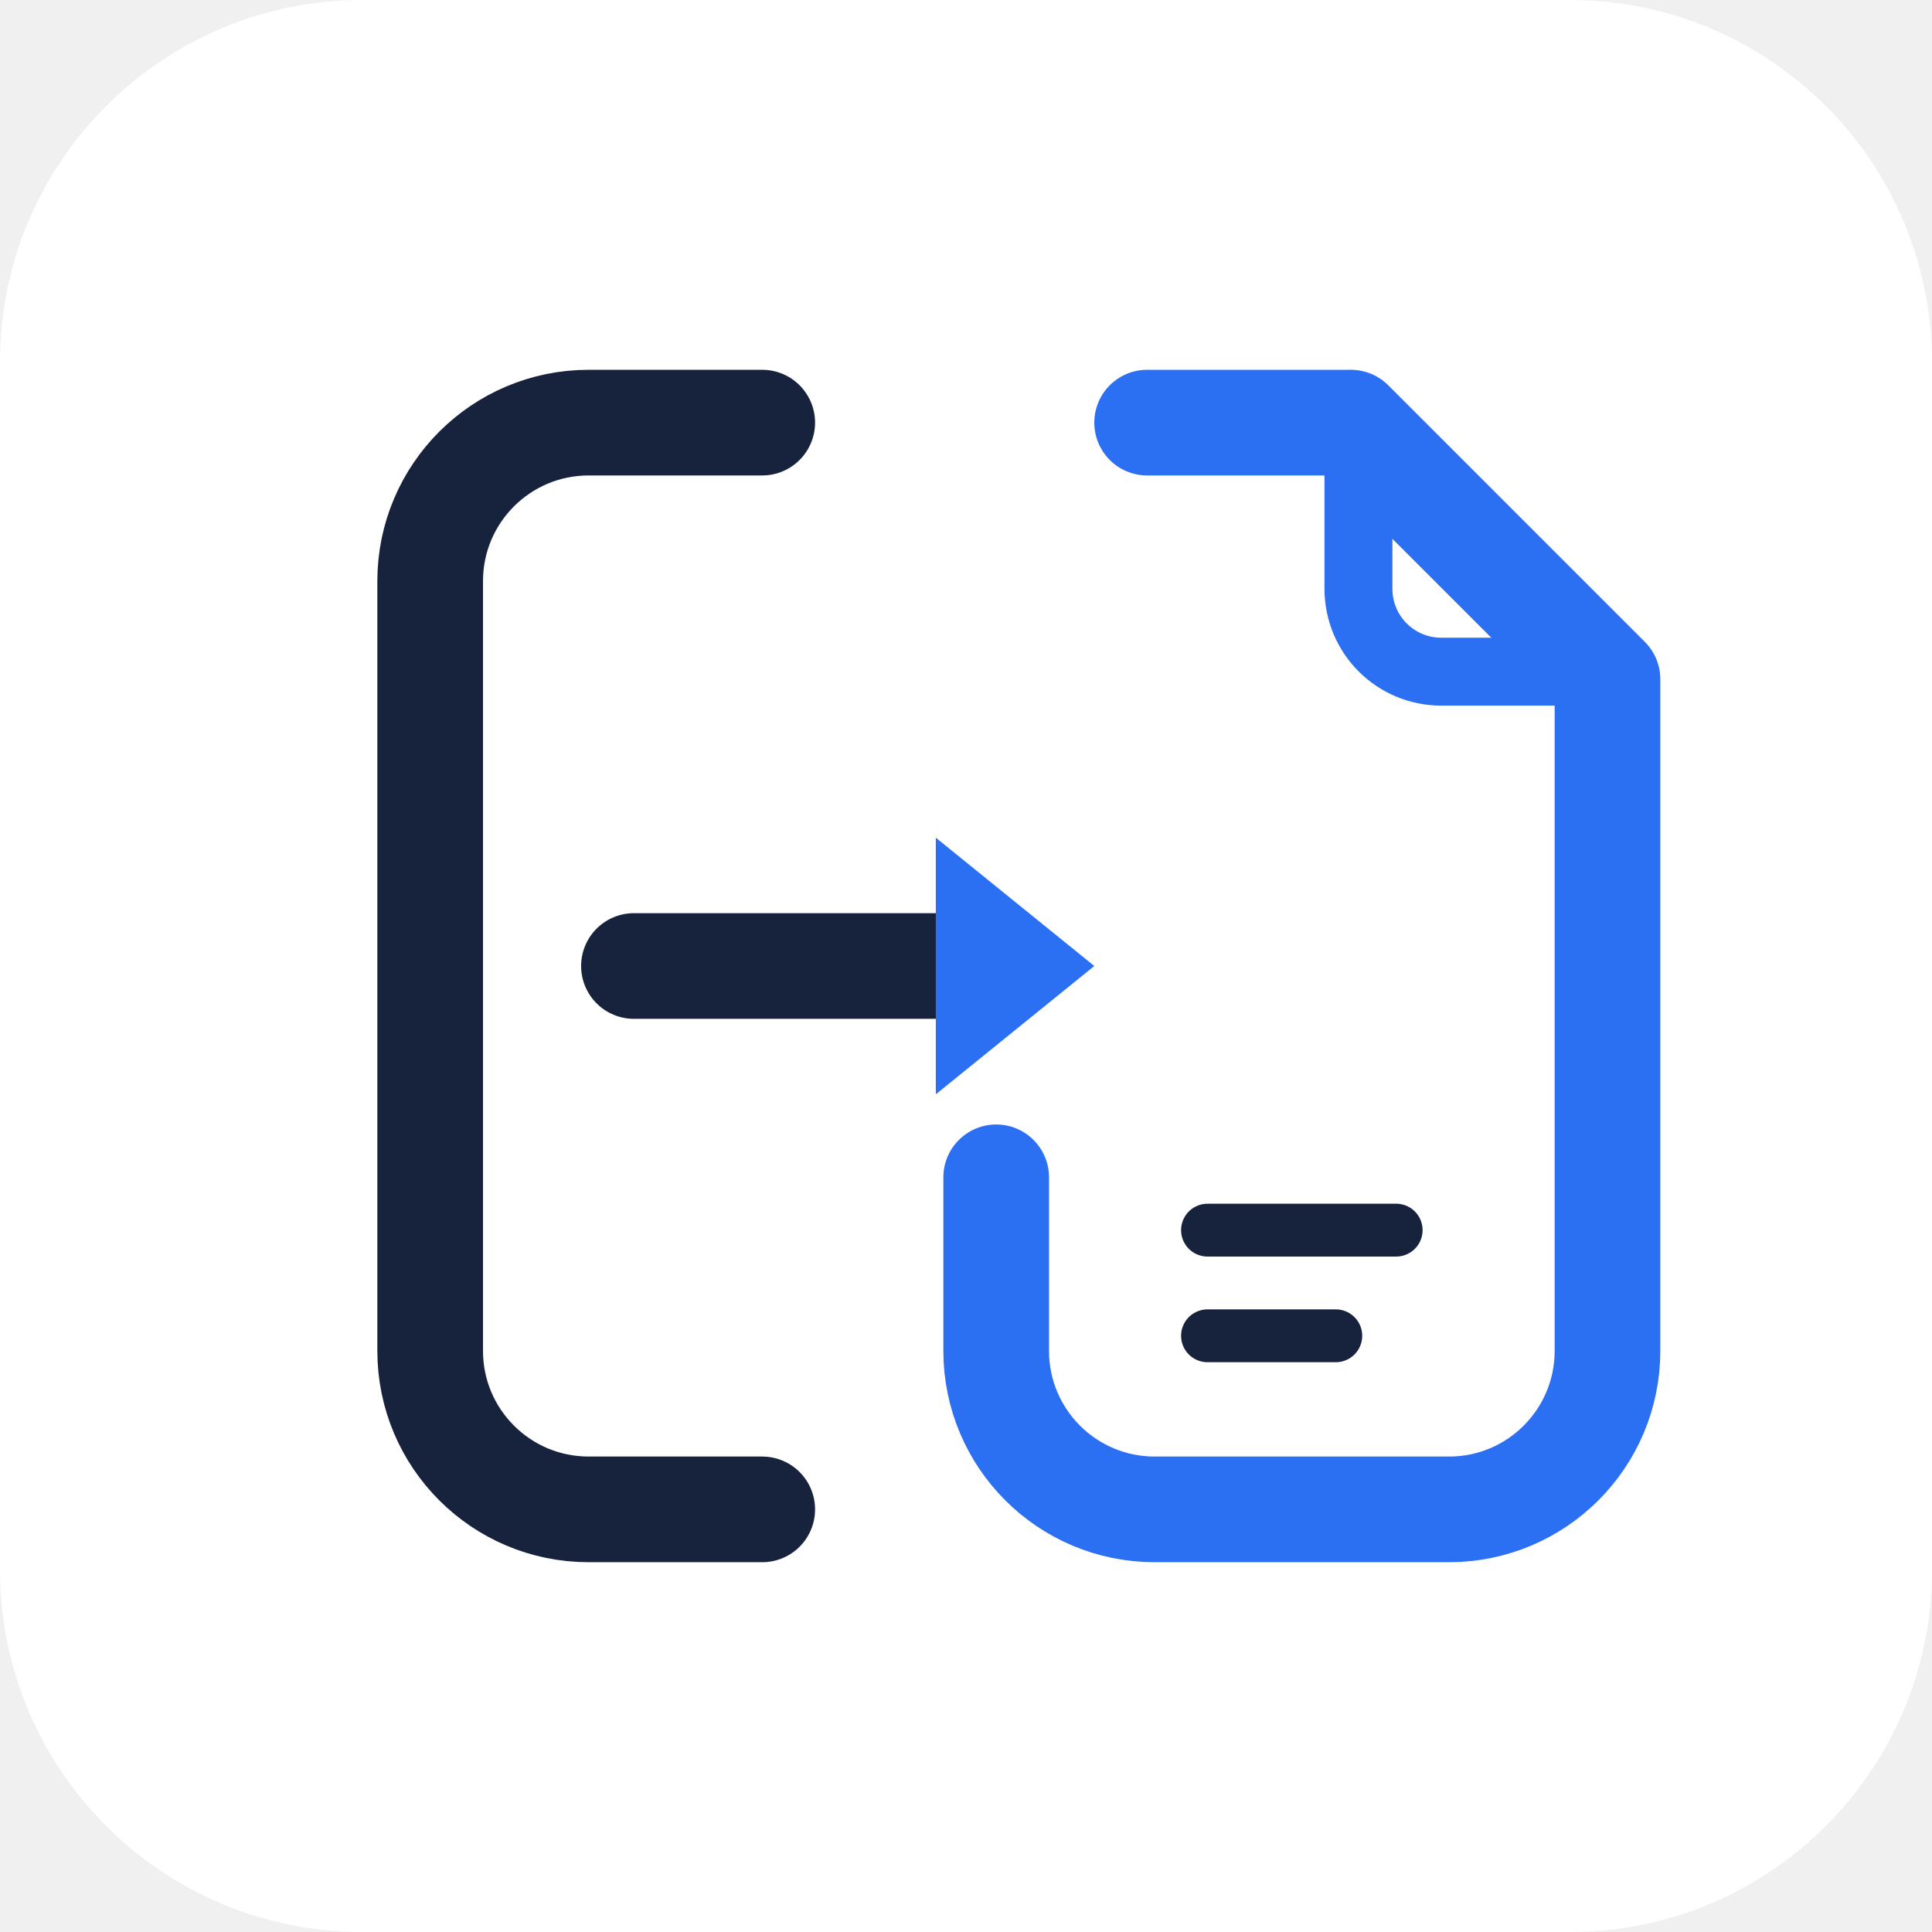
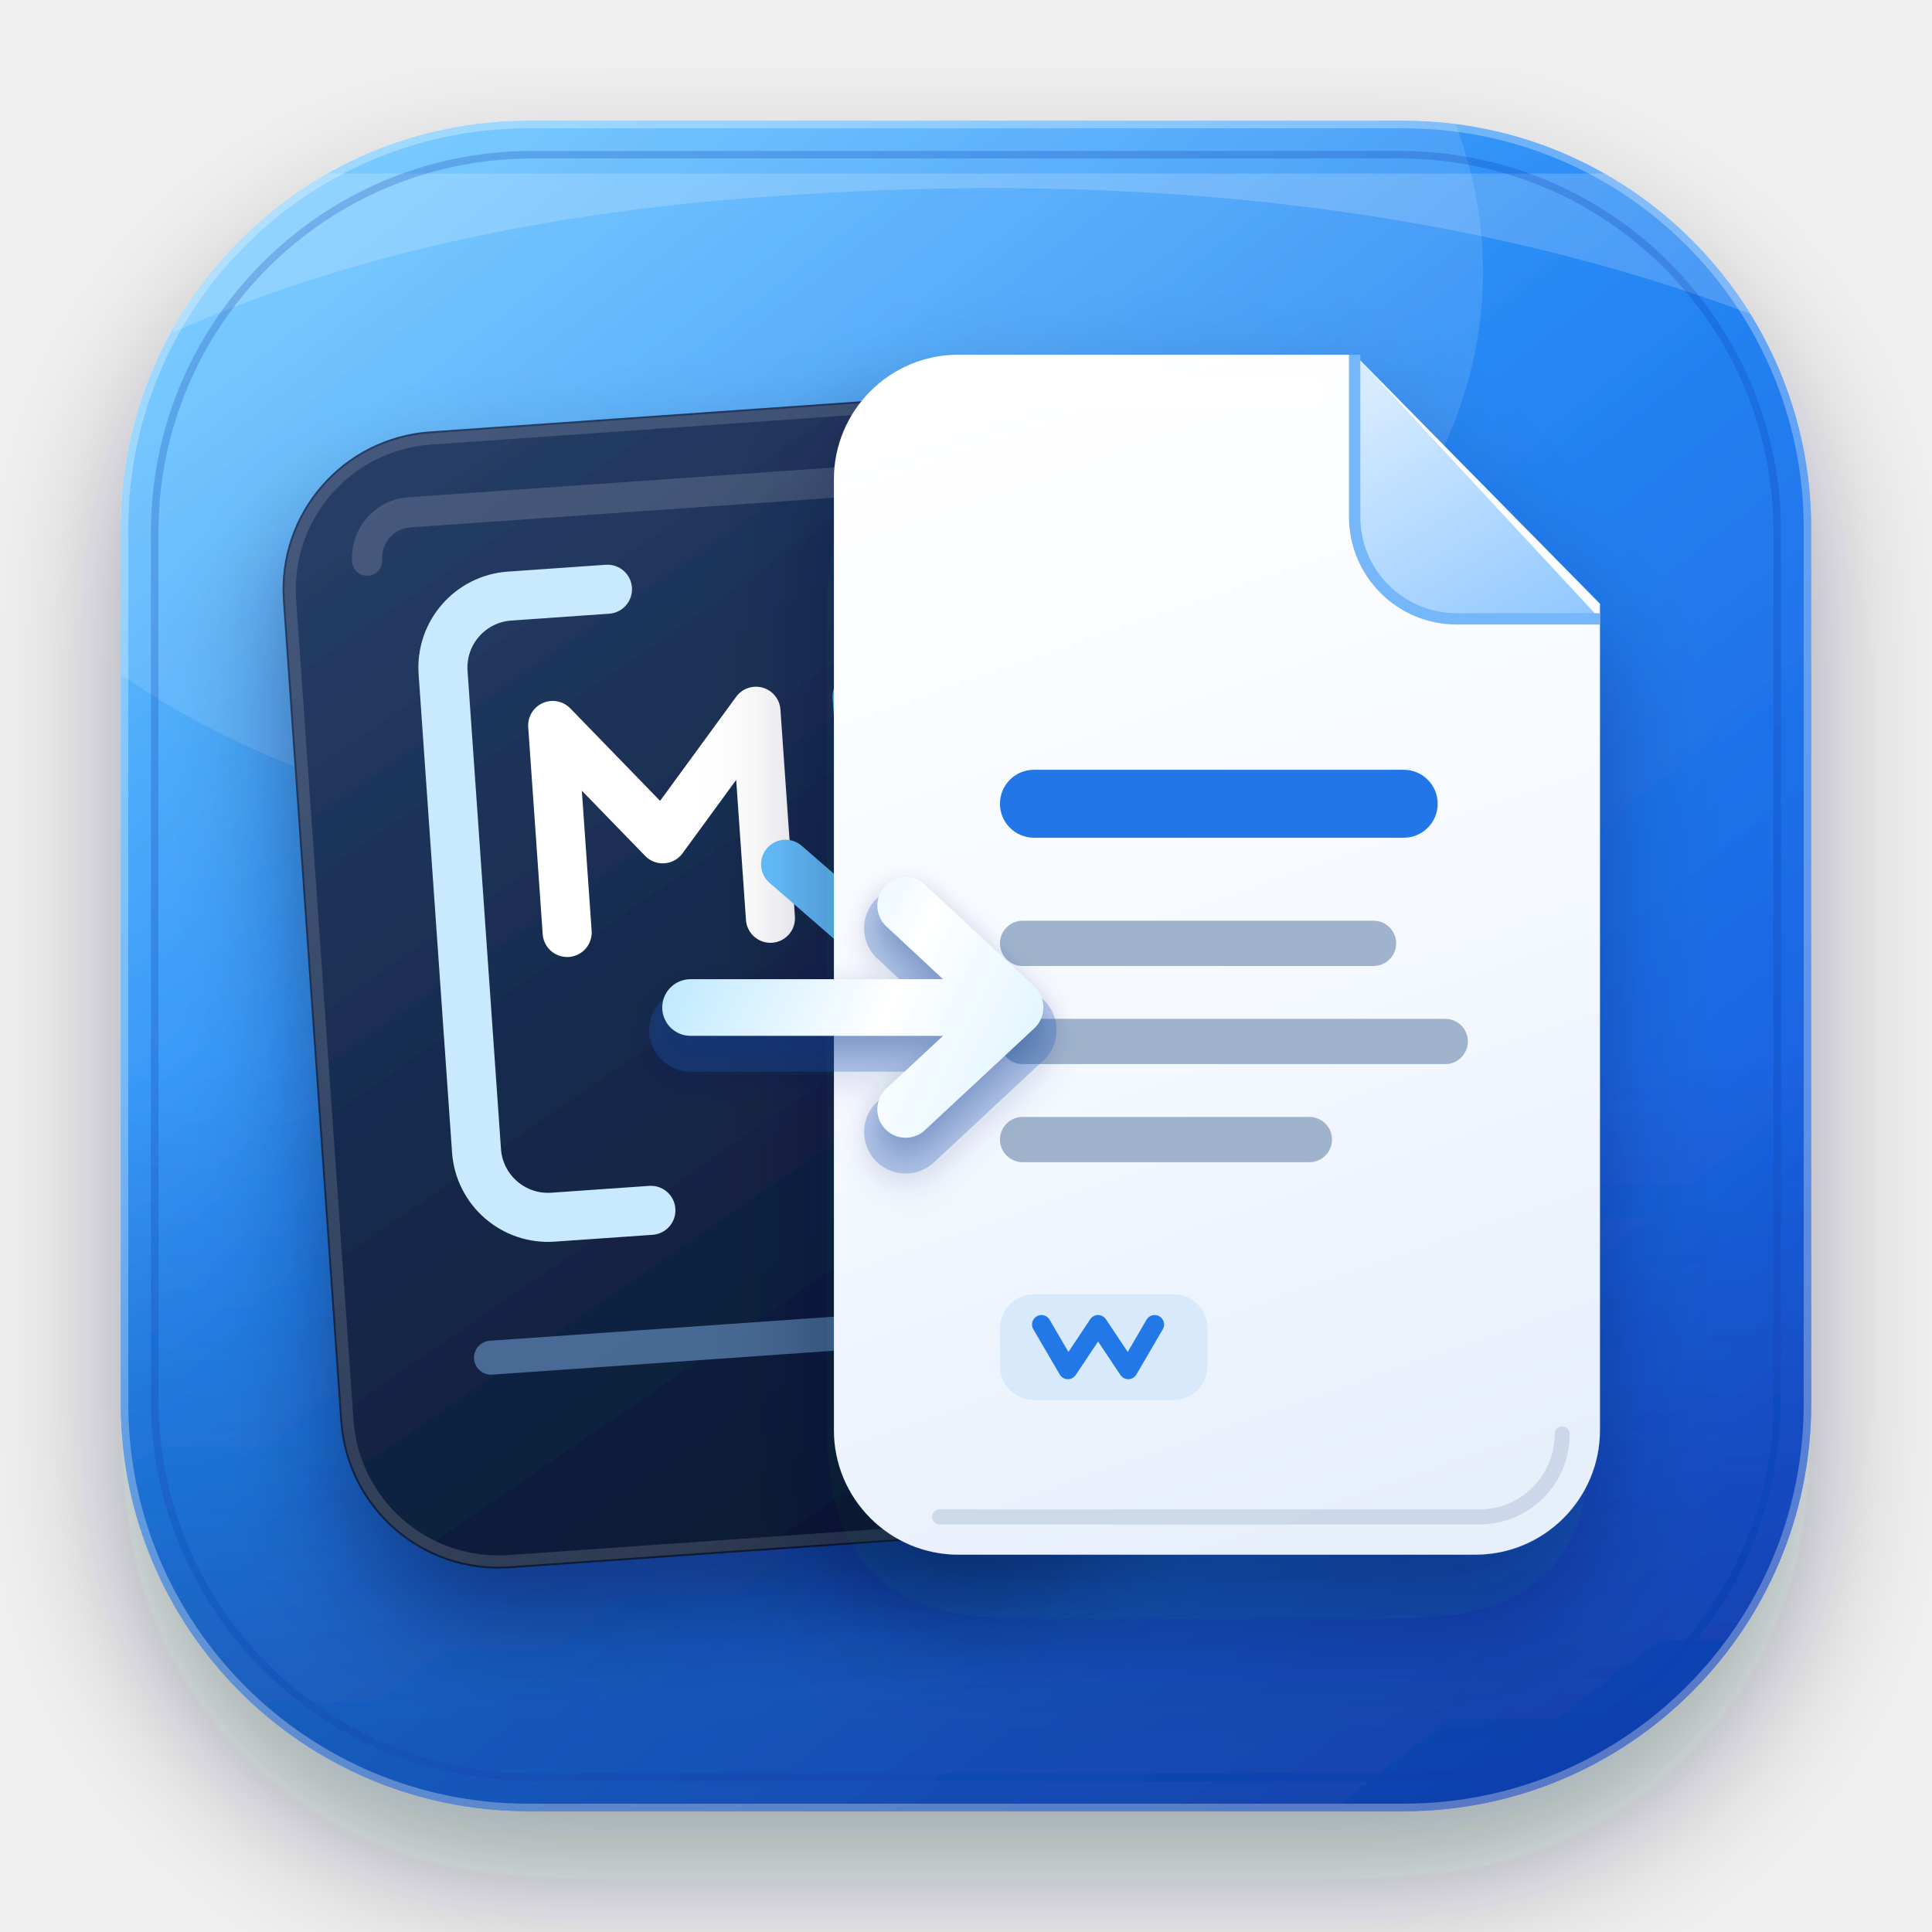
<svg xmlns="http://www.w3.org/2000/svg" viewBox="0 0 512 512" role="img" aria-labelledby="title description">
-   <rect width="512" height="512" rx="96" fill="#fff" />
-   <path d="M202 112h-46c-23.2 0-42 18.8-42 42v204c0 23.2 18.8 42 42 42h46" fill="none" stroke="#17233C" stroke-width="28" stroke-linecap="round" stroke-linejoin="round" />
-   <path d="M168 256h92" fill="none" stroke="#17233C" stroke-width="28" stroke-linecap="round" />
-   <path d="M248 222 290 256 248 290Z" fill="#2B6FF3" />
-   <path d="M304 112h54l68 68v178c0 23.2-18.8 42-42 42h-78c-23.2 0-42-18.8-42-42v-46" fill="none" stroke="#2B6FF3" stroke-width="28" stroke-linecap="round" stroke-linejoin="round" />
-   <path d="M360 114v42c0 12.2 9.8 22 22 22h42" fill="none" stroke="#2B6FF3" stroke-width="18" stroke-linecap="round" stroke-linejoin="round" />
-   <path d="M320 326h50M320 354h34" fill="none" stroke="#17233C" stroke-width="14" stroke-linecap="round" />
+   <defs>
+     <linearGradient id="tile" x1="90" y1="54" x2="414" y2="466" gradientUnits="userSpaceOnUse">
+       <stop stop-color="#66C2FF" />
+       <stop offset="0.42" stop-color="#2688F5" />
+       <stop offset="1" stop-color="#1551D8" />
+     </linearGradient>
+     <linearGradient id="tileShade" x1="256" y1="54" x2="256" y2="458" gradientUnits="userSpaceOnUse">
+       <stop offset="0.56" stop-color="#071B4B" stop-opacity="0" />
+       <stop offset="1" stop-color="#071B4B" stop-opacity="0.3" />
+     </linearGradient>
+     <linearGradient id="markdownCard" x1="112" y1="124" x2="260" y2="376" gradientUnits="userSpaceOnUse">
+       <stop stop-color="#263D66" />
+       <stop offset="0.48" stop-color="#172B4E" />
+       <stop offset="1" stop-color="#0B1933" />
+     </linearGradient>
+     <linearGradient id="paper" x1="274" y1="98" x2="378" y2="398" gradientUnits="userSpaceOnUse">
+       <stop stop-color="#FFFFFF" />
+       <stop offset="0.55" stop-color="#F5F9FF" />
+       <stop offset="1" stop-color="#E7EFFB" />
+     </linearGradient>
+     <linearGradient id="fold" x1="361" y1="102" x2="404" y2="173" gradientUnits="userSpaceOnUse">
+       <stop stop-color="#D9ECFF" />
+       <stop offset="1" stop-color="#91C8FF" />
+     </linearGradient>
+     <linearGradient id="arrow" x1="188" y1="232" x2="288" y2="280" gradientUnits="userSpaceOnUse">
+       <stop stop-color="#BDE8FF" />
+       <stop offset="0.52" stop-color="#FFFFFF" />
+       <stop offset="1" stop-color="#D9F2FF" />
+     </linearGradient>
+     <filter id="tileShadow" x="-12%" y="-10%" width="124%" height="132%" color-interpolation-filters="sRGB">
+       <feDropShadow dx="0" dy="18" stdDeviation="18" flood-color="#07142E" flood-opacity="0.34" />
+     </filter>
+     <filter id="cardShadow" x="-28%" y="-20%" width="162%" height="160%" color-interpolation-filters="sRGB">
+       <feDropShadow dx="0" dy="15" stdDeviation="14" flood-color="#06122B" flood-opacity="0.42" />
+     </filter>
+     <filter id="paperShadow" x="-36%" y="-20%" width="178%" height="160%" color-interpolation-filters="sRGB">
+       <feDropShadow dx="-2" dy="17" stdDeviation="15" flood-color="#07183A" flood-opacity="0.38" />
+     </filter>
+     <filter id="arrowShadow" x="-35%" y="-65%" width="180%" height="240%" color-interpolation-filters="sRGB">
+       <feDropShadow dx="0" dy="4" stdDeviation="4" flood-color="#08275D" flood-opacity="0.36" />
+     </filter>
+     <clipPath id="tileClip">
+       <rect x="32" y="32" width="448" height="448" rx="108" />
+     </clipPath>
+   </defs>
+   <g filter="url(#tileShadow)">
+     <rect x="32" y="32" width="448" height="448" rx="108" fill="url(#tile)" />
+     <g clip-path="url(#tileClip)">
+       <ellipse cx="181" cy="72" rx="212" ry="150" fill="#FFFFFF" opacity="0.12" />
+       <rect x="32" y="32" width="448" height="448" fill="url(#tileShade)" />
+       <path d="M70 46h372c13.3 0 24 10.7 24 24v14C390 55 302 45 205 52 145 56 91 68 46 88V70c0-13.3 10.7-24 24-24Z" fill="#FFFFFF" opacity="0.18" />
+     </g>
+     <rect x="33" y="33" width="446" height="446" rx="107" fill="none" stroke="#FFFFFF" stroke-opacity="0.3" stroke-width="2" />
+     <rect x="41" y="41" width="430" height="430" rx="100" fill="none" stroke="#0A3DAD" stroke-opacity="0.24" stroke-width="2" />
+   </g>
+   <g filter="url(#cardShadow)" transform="rotate(-4 181 256)">
+     <rect x="82" y="110" width="211" height="302" rx="42" fill="url(#markdownCard)" />
+     <rect x="84" y="112" width="207" height="298" rx="40" fill="none" stroke="#FFFFFF" stroke-opacity="0.14" stroke-width="3" />
+     <path d="M105 143c0-6.6 5.4-12 12-12h141" fill="none" stroke="#FFFFFF" stroke-linecap="round" stroke-opacity="0.15" stroke-width="8" />
+     <path d="M123 197v-23c0-10.5 8.5-19 19-19h26M123 197v104c0 10.5 8.5 19 19 19h26" fill="none" stroke="#C9E9FF" stroke-linecap="round" stroke-linejoin="round" stroke-width="13" />
+     <path d="M151 245v-55l27 32 27-32v55" fill="none" stroke="#FFFFFF" stroke-linecap="round" stroke-linejoin="round" stroke-width="13" />
+     <path d="M232 188v63m-22-20 22 22 22-22" fill="none" stroke="#66C2FF" stroke-linecap="round" stroke-linejoin="round" stroke-width="13" />
+     <path d="M123 356h105" fill="none" stroke="#75A5D8" stroke-linecap="round" stroke-opacity="0.55" stroke-width="9" />
+   </g>
+   <g filter="url(#paperShadow)">
+     <path d="M254 94h105l65 66v219c0 18.2-14.8 33-33 33H254c-18.2 0-33-14.8-33-33V127c0-18.2 14.8-33 33-33Z" fill="url(#paper)" />
+     <path d="M359 94v43c0 14.9 12.1 27 27 27h38" fill="url(#fold)" stroke="#75B7F8" stroke-linejoin="round" stroke-width="3" />
+     <path d="M246 113c0-5 4-9 9-9h92" fill="none" stroke="#FFFFFF" stroke-linecap="round" stroke-width="8" />
+     <path d="M249 402h143c12.2 0 22-9.8 22-22" fill="none" stroke="#A9BBD2" stroke-linecap="round" stroke-opacity="0.44" stroke-width="4" />
+     <rect x="265" y="204" width="116" height="18" rx="9" fill="#2176E8" />
+     <rect x="265" y="244" width="105" height="12" rx="6" fill="#9FB4CC" />
+     <rect x="265" y="270" width="124" height="12" rx="6" fill="#9FB4CC" />
+     <rect x="265" y="296" width="88" height="12" rx="6" fill="#9FB4CC" />
+     <rect x="265" y="343" width="55" height="28" rx="9" fill="#D8E9FB" />
+     <path d="m276 351 7 12 8-12 8 12 7-12" fill="none" stroke="#2378E7" stroke-linecap="round" stroke-linejoin="round" stroke-width="5" />
+   </g>
+   <g filter="url(#arrowShadow)">
+     <path d="M183 273h82m-25-27 29 27-29 27" fill="none" stroke="#1454B9" stroke-linecap="round" stroke-linejoin="round" stroke-opacity="0.28" stroke-width="22" />
+     <path d="M183 267h82m-25-27 29 27-29 27" fill="none" stroke="url(#arrow)" stroke-linecap="round" stroke-linejoin="round" stroke-width="15" />
+   </g>
</svg>
